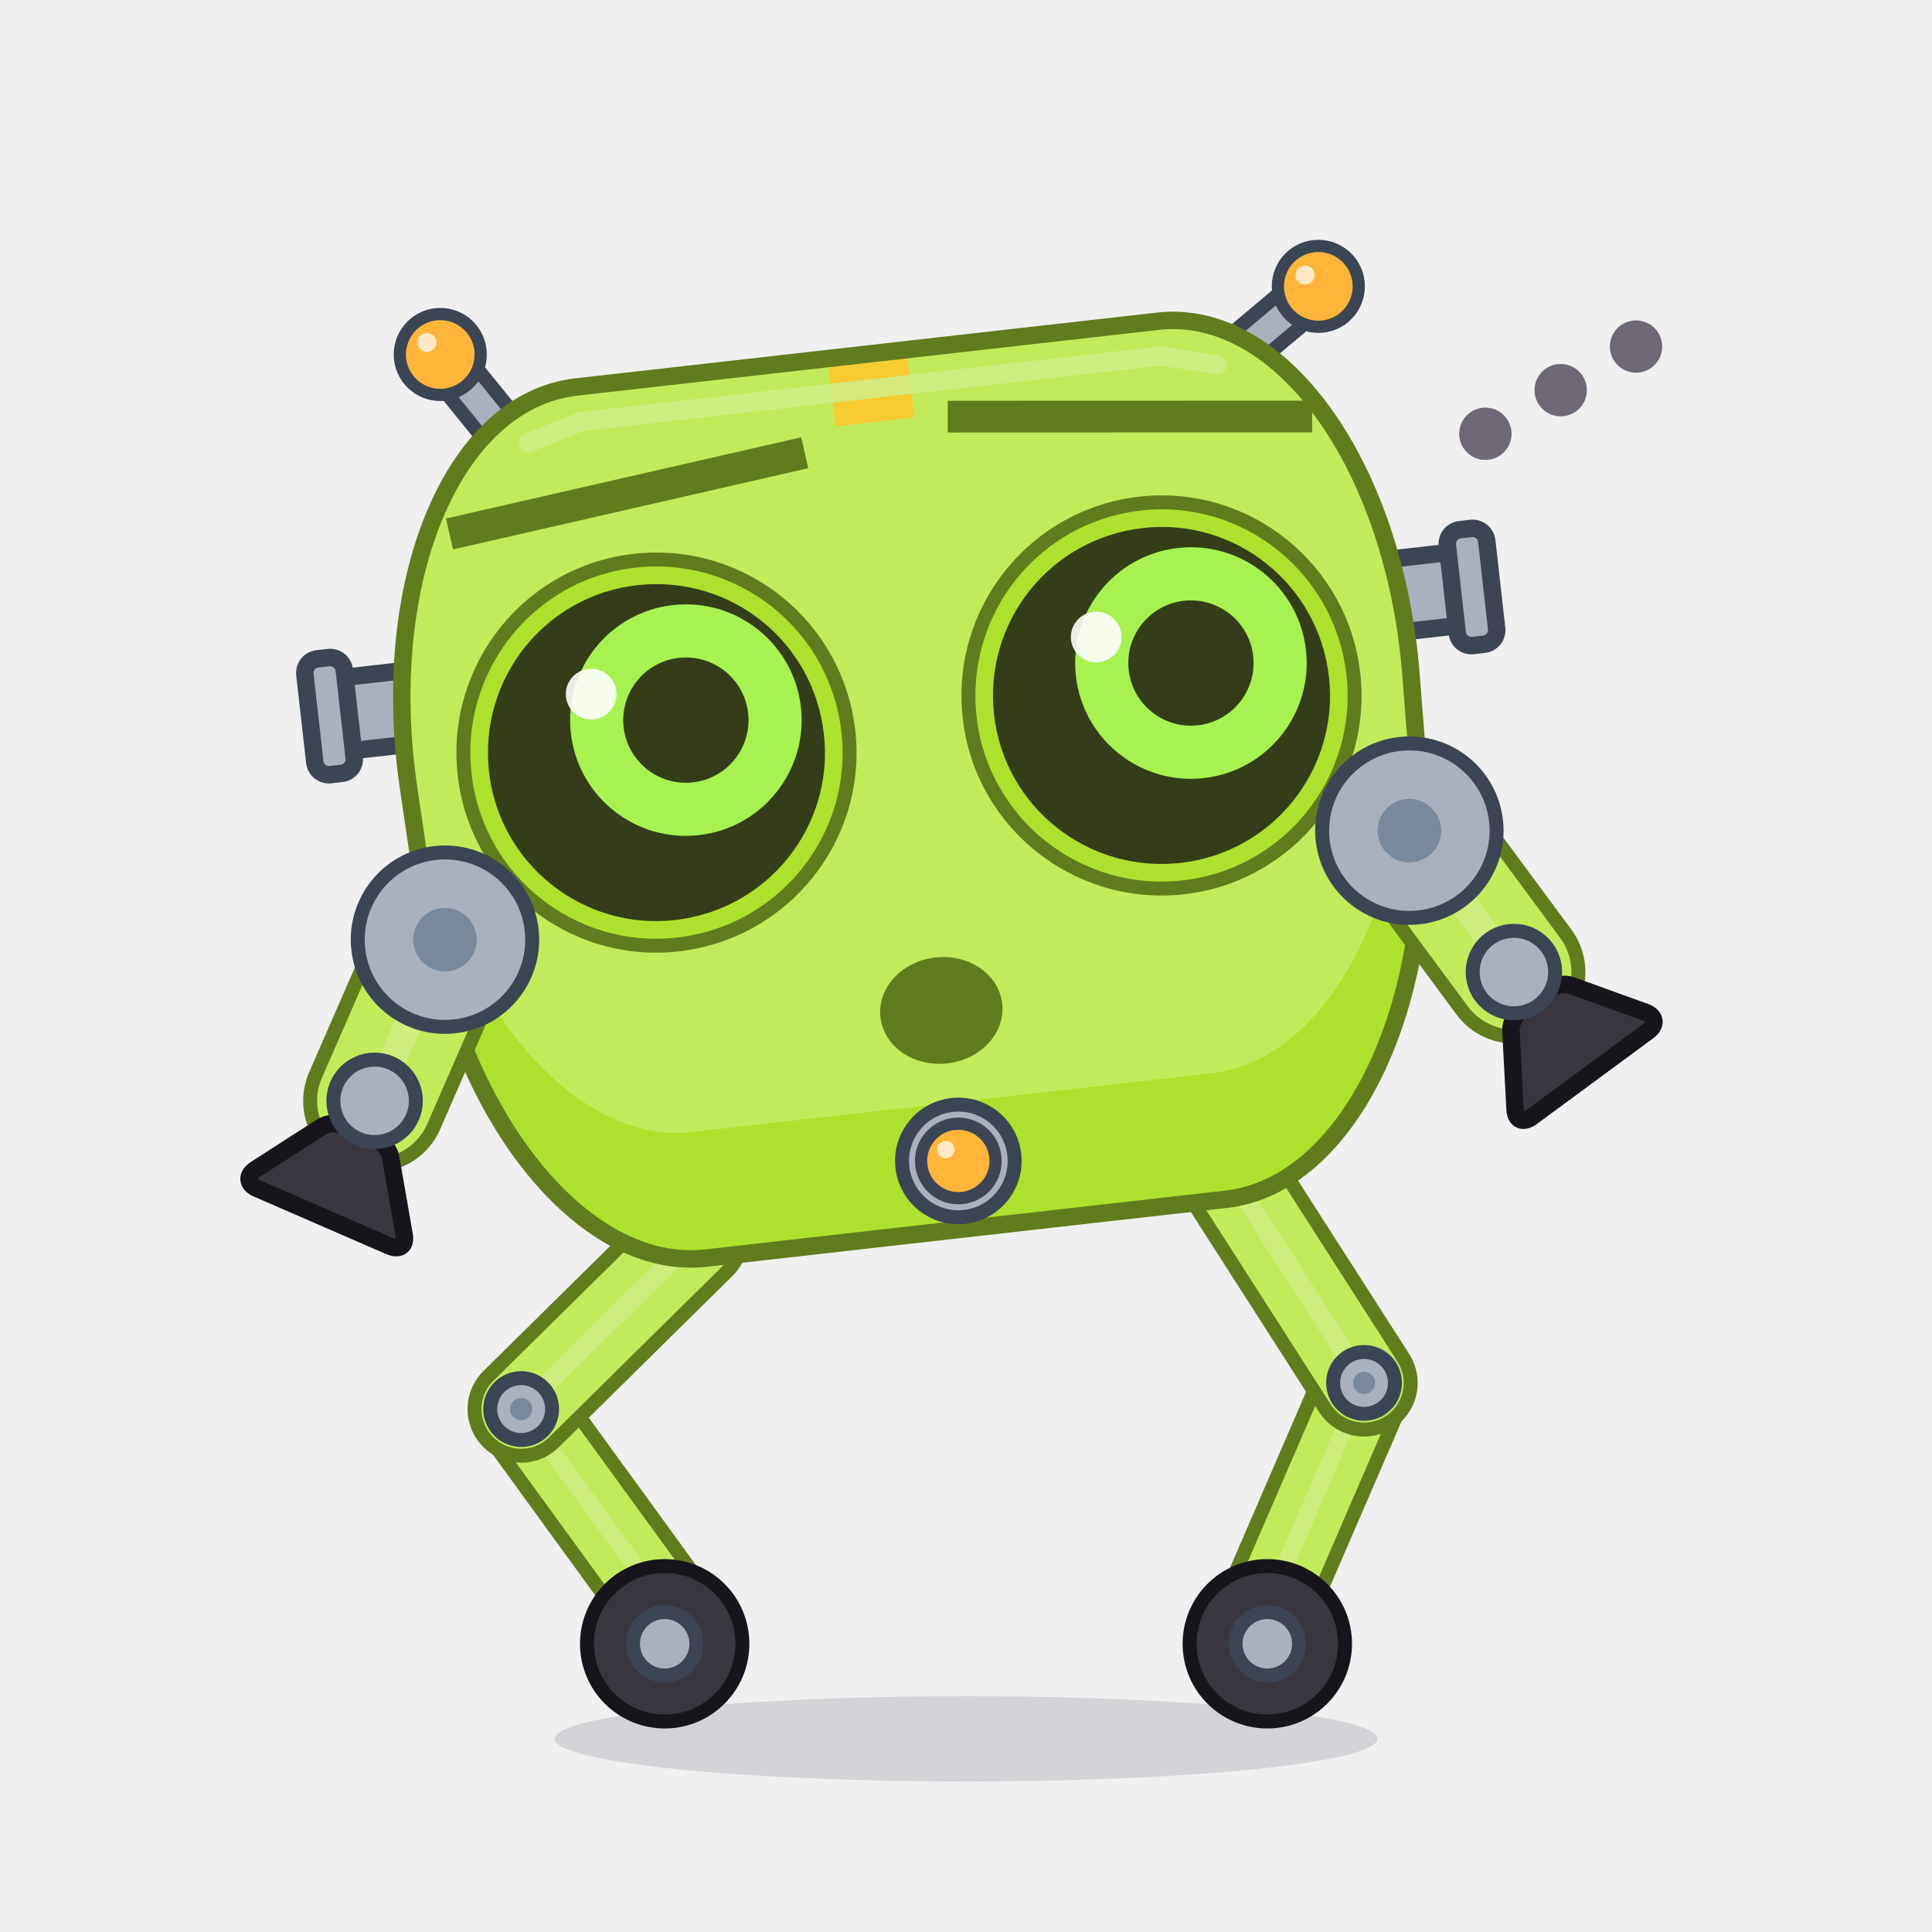
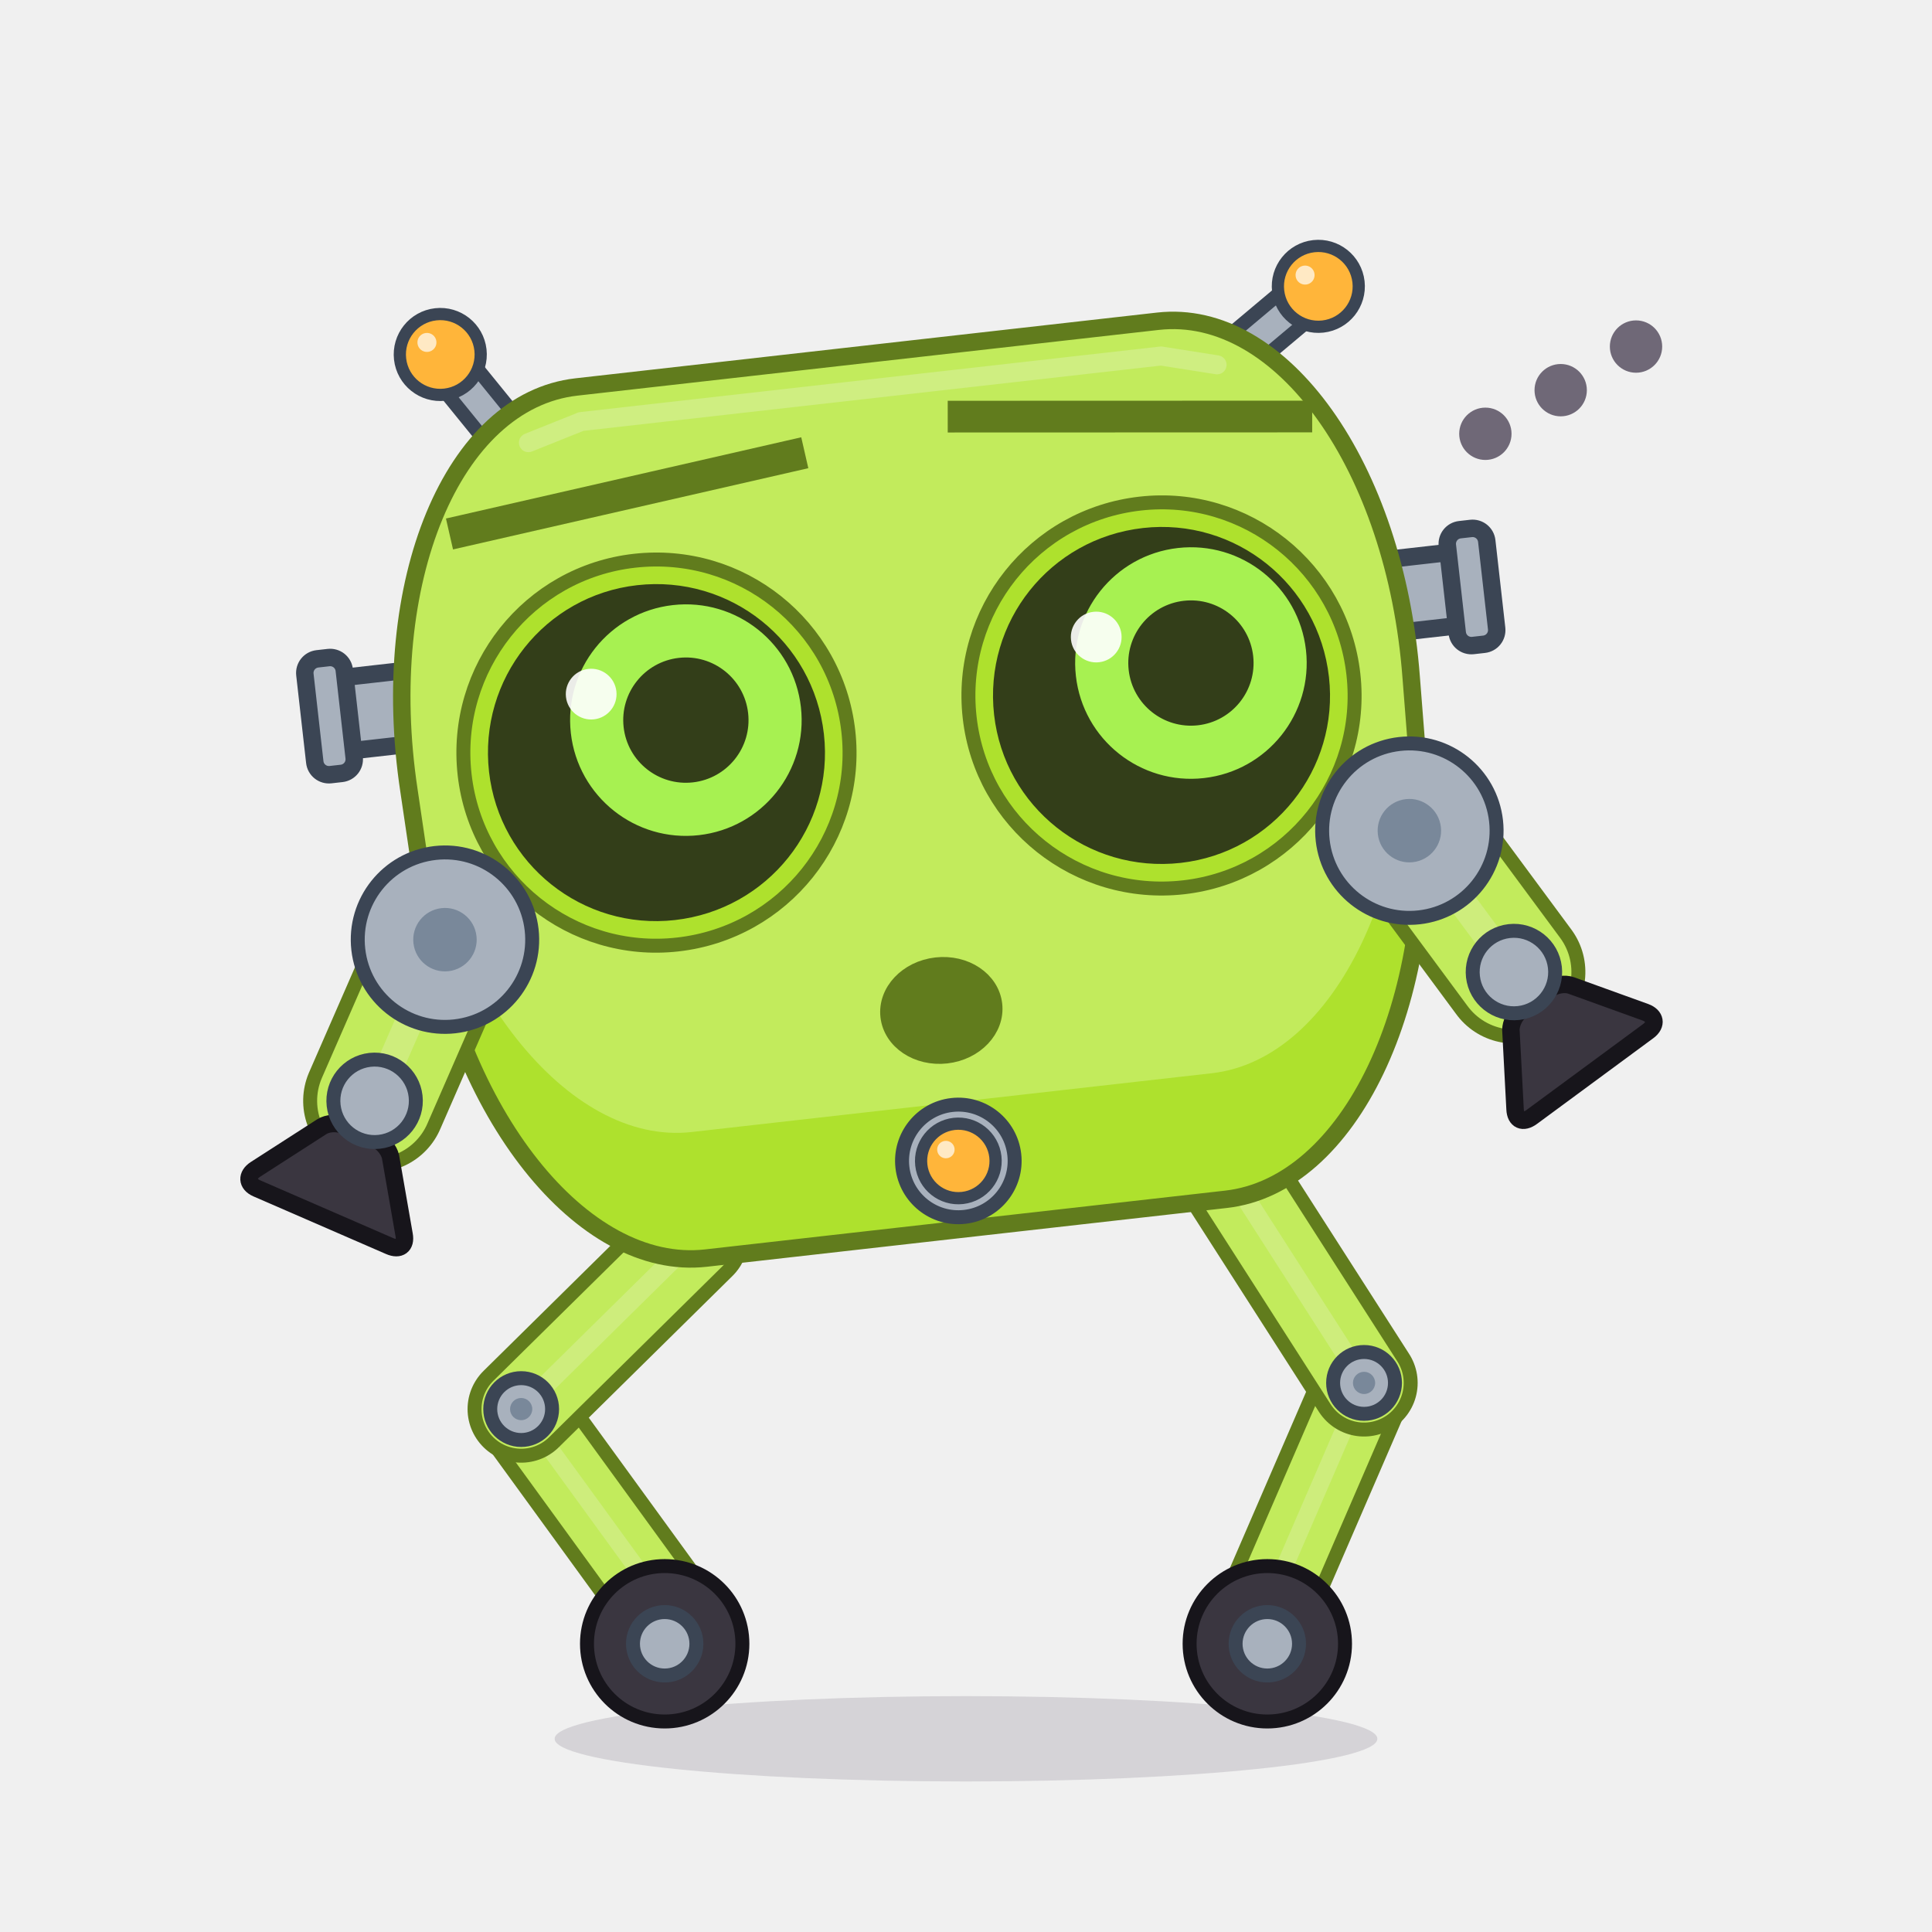
<svg xmlns="http://www.w3.org/2000/svg" viewBox="0 0 240 240">
  <defs>
    <clipPath id="clip-primitive-34" clipPathUnits="userSpaceOnUse">
-       <path d="M-63.1 -48.2 L-63.6 -62.8 C-64.6 -89.4,-52.6 -111,-36.9 -111 L36.9 -111 C52.6 -111,64.6 -89.4,63.6 -62.8 L63.1 -48.2 C62.2 -21.6,48.7 0,33 0 L-33 0 C-48.7 0,-62.2 -21.6,-63.1 -48.2 Z" fill-rule="nonzero" />
-     </clipPath>
-     <clipPath id="clip-primitive-35" clipPathUnits="userSpaceOnUse">
      <path d="M-63.1 -48.2 L-63.6 -62.8 C-64.6 -89.4,-52.6 -111,-36.9 -111 L36.9 -111 C52.6 -111,64.6 -89.4,63.6 -62.8 L63.1 -48.2 C62.2 -21.6,48.7 0,33 0 L-33 0 C-48.7 0,-62.2 -21.6,-63.1 -48.2 Z" fill-rule="nonzero" />
    </clipPath>
  </defs>
  <ellipse cx="120" cy="216" rx="51.1" ry="5.3" fill="#3a2f47" opacity="0.15" class="rb-shadow" />
  <path d="M-56.1 -39.4 L-38 -14.5" fill-rule="nonzero" fill="none" stroke="#617c1d" stroke-width="12.52" stroke-linecap="round" stroke-linejoin="round" class="rb-leg rb-leg-l" transform="translate(120 213.85) scale(0.985 0.985)" />
  <path d="M-56.1 -39.4 L-38 -14.5" fill-rule="nonzero" fill="none" stroke="#c2eb5c" stroke-width="9" stroke-linecap="round" stroke-linejoin="round" class="rb-leg rb-leg-l" transform="translate(120 213.85) scale(0.985 0.985)" />
  <path d="M-56.1 -39.4 L-38 -14.5" fill-rule="nonzero" fill="none" stroke="#d1ee87" stroke-width="2.16" stroke-linecap="round" stroke-linejoin="round" opacity="0.75" class="rb-leg rb-leg-l" transform="translate(120 213.85) scale(0.985 0.985)" />
  <path d="M-34.2 -61 L-56.1 -39.4" fill-rule="nonzero" fill="none" stroke="#617c1d" stroke-width="13.52" stroke-linecap="round" stroke-linejoin="round" class="rb-leg rb-leg-l" transform="translate(120 213.85) scale(0.985 0.985)" />
  <path d="M-34.2 -61 L-56.1 -39.4" fill-rule="nonzero" fill="none" stroke="#c2eb5c" stroke-width="10" stroke-linecap="round" stroke-linejoin="round" class="rb-leg rb-leg-l" transform="translate(120 213.85) scale(0.985 0.985)" />
  <path d="M-34.2 -61 L-56.1 -39.4" fill-rule="nonzero" fill="none" stroke="#d1ee87" stroke-width="2.4" stroke-linecap="round" stroke-linejoin="round" opacity="0.75" class="rb-leg rb-leg-l" transform="translate(120 213.85) scale(0.985 0.985)" />
  <circle cx="-56.1" cy="-39.4" r="3.9" fill="#a8b1bd" stroke="#3b4554" stroke-width="1.76" stroke-linecap="butt" stroke-linejoin="miter" class="rb-leg rb-leg-l" transform="translate(120 213.85) scale(0.985 0.985)" />
  <circle cx="-56.1" cy="-39.4" r="1.4" fill="#79889a" class="rb-leg rb-leg-l" transform="translate(120 213.85) scale(0.985 0.985)" />
  <circle cx="-38" cy="-9.8" r="9.8" fill="#3a3640" stroke="#17151b" stroke-width="1.76" stroke-linecap="butt" stroke-linejoin="miter" class="rb-leg rb-leg-l" transform="translate(120 213.85) scale(0.985 0.985)" />
  <circle cx="-38" cy="-9.8" r="4" fill="#a8b1bd" stroke="#3b4554" stroke-width="1.76" stroke-linecap="butt" stroke-linejoin="miter" class="rb-leg rb-leg-l" transform="translate(120 213.85) scale(0.985 0.985)" />
  <path d="M50.2 -42.7 L38 -14.5" fill-rule="nonzero" fill="none" stroke="#617c1d" stroke-width="12.52" stroke-linecap="round" stroke-linejoin="round" class="rb-leg rb-leg-r" transform="translate(120 213.85) scale(0.985 0.985)" />
  <path d="M50.2 -42.7 L38 -14.5" fill-rule="nonzero" fill="none" stroke="#c2eb5c" stroke-width="9" stroke-linecap="round" stroke-linejoin="round" class="rb-leg rb-leg-r" transform="translate(120 213.85) scale(0.985 0.985)" />
  <path d="M50.2 -42.7 L38 -14.5" fill-rule="nonzero" fill="none" stroke="#d1ee87" stroke-width="2.16" stroke-linecap="round" stroke-linejoin="round" opacity="0.75" class="rb-leg rb-leg-r" transform="translate(120 213.85) scale(0.985 0.985)" />
  <path d="M33.6 -68.6 L50.2 -42.7" fill-rule="nonzero" fill="none" stroke="#617c1d" stroke-width="13.52" stroke-linecap="round" stroke-linejoin="round" class="rb-leg rb-leg-r" transform="translate(120 213.85) scale(0.985 0.985)" />
  <path d="M33.6 -68.6 L50.2 -42.7" fill-rule="nonzero" fill="none" stroke="#c2eb5c" stroke-width="10" stroke-linecap="round" stroke-linejoin="round" class="rb-leg rb-leg-r" transform="translate(120 213.85) scale(0.985 0.985)" />
  <path d="M33.6 -68.6 L50.2 -42.7" fill-rule="nonzero" fill="none" stroke="#d1ee87" stroke-width="2.4" stroke-linecap="round" stroke-linejoin="round" opacity="0.75" class="rb-leg rb-leg-r" transform="translate(120 213.85) scale(0.985 0.985)" />
  <circle cx="50.2" cy="-42.7" r="3.9" fill="#a8b1bd" stroke="#3b4554" stroke-width="1.76" stroke-linecap="butt" stroke-linejoin="miter" class="rb-leg rb-leg-r" transform="translate(120 213.85) scale(0.985 0.985)" />
  <circle cx="50.2" cy="-42.7" r="1.4" fill="#79889a" class="rb-leg rb-leg-r" transform="translate(120 213.85) scale(0.985 0.985)" />
  <circle cx="38" cy="-9.8" r="9.8" fill="#3a3640" stroke="#17151b" stroke-width="1.76" stroke-linecap="butt" stroke-linejoin="miter" class="rb-leg rb-leg-r" transform="translate(120 213.85) scale(0.985 0.985)" />
  <circle cx="38" cy="-9.8" r="4" fill="#a8b1bd" stroke="#3b4554" stroke-width="1.76" stroke-linecap="butt" stroke-linejoin="miter" class="rb-leg rb-leg-r" transform="translate(120 213.85) scale(0.985 0.985)" />
  <path d="M-46.2 -105.6 L-53.5 -117" fill-rule="nonzero" fill="none" stroke="#3b4554" stroke-width="6.72" stroke-linecap="round" stroke-linejoin="round" class="rb-antenna rb-antenna-l" transform="translate(120 213.85) scale(0.985 0.985) translate(0 -62.15) rotate(353.551 0 0)" />
  <path d="M-46.2 -105.6 L-53.5 -117" fill-rule="nonzero" fill="none" stroke="#a8b1bd" stroke-width="3.2" stroke-linecap="round" stroke-linejoin="round" class="rb-antenna rb-antenna-l" transform="translate(120 213.85) scale(0.985 0.985) translate(0 -62.15) rotate(353.551 0 0)" />
  <circle cx="-53.5" cy="-117" r="5.1" fill="#ffb53a" stroke="#3b4554" stroke-width="1.54" stroke-linecap="butt" stroke-linejoin="miter" class="rb-light" transform="translate(120 213.85) scale(0.985 0.985) translate(0 -62.15) rotate(353.551 0 0)" />
  <circle cx="-55" cy="-118.7" r="1.2" fill="#ffffff" opacity="0.7" class="rb-antenna rb-antenna-l" transform="translate(120 213.85) scale(0.985 0.985) translate(0 -62.15) rotate(353.551 0 0)" />
  <path d="M46.2 -105.6 L57.5 -113.1" fill-rule="nonzero" fill="none" stroke="#3b4554" stroke-width="6.72" stroke-linecap="round" stroke-linejoin="round" class="rb-antenna rb-antenna-r" transform="translate(120 213.85) scale(0.985 0.985) translate(0 -62.15) rotate(353.551 0 0)" />
  <path d="M46.2 -105.6 L57.5 -113.1" fill-rule="nonzero" fill="none" stroke="#a8b1bd" stroke-width="3.2" stroke-linecap="round" stroke-linejoin="round" class="rb-antenna rb-antenna-r" transform="translate(120 213.85) scale(0.985 0.985) translate(0 -62.15) rotate(353.551 0 0)" />
  <circle cx="57.5" cy="-113.1" r="5.1" fill="#ffb53a" stroke="#3b4554" stroke-width="1.54" stroke-linecap="butt" stroke-linejoin="miter" class="rb-light" transform="translate(120 213.85) scale(0.985 0.985) translate(0 -62.15) rotate(353.551 0 0)" />
  <circle cx="56" cy="-114.7" r="1.2" fill="#ffffff" opacity="0.7" class="rb-antenna rb-antenna-r" transform="translate(120 213.85) scale(0.985 0.985) translate(0 -62.15) rotate(353.551 0 0)" />
  <path d="M-71.1 -70.1 L-71.1 -76.4 C-71.1 -77.3,-70.4 -77.9,-69.6 -77.9 L-61.8 -77.9 C-61 -77.9,-60.3 -77.3,-60.3 -76.4 L-60.3 -70.1 C-60.3 -69.2,-61 -68.6,-61.8 -68.6 L-69.6 -68.6 C-70.4 -68.6,-71.1 -69.2,-71.1 -70.1 Z" fill-rule="nonzero" fill="#a8b1bd" stroke="#3b4554" stroke-width="2.2" stroke-linecap="butt" stroke-linejoin="round" class="rb-ear rb-ear-l" transform="translate(120 213.85) scale(0.985 0.985) translate(0 -62.15) rotate(353.551 0 0)" />
  <path d="M-75 -67.7 L-75 -78.8 C-75 -79.8,-74.2 -80.6,-73.2 -80.6 L-71.8 -80.6 C-70.8 -80.6,-70 -79.8,-70 -78.8 L-70 -67.7 C-70 -66.7,-70.8 -65.9,-71.8 -65.9 L-73.2 -65.9 C-74.2 -65.9,-75 -66.7,-75 -67.7 Z" fill-rule="nonzero" fill="#a8b1bd" stroke="#3b4554" stroke-width="2.2" stroke-linecap="butt" stroke-linejoin="round" class="rb-ear rb-ear-l" transform="translate(120 213.85) scale(0.985 0.985) translate(0 -62.15) rotate(353.551 0 0)" />
  <path d="M60.3 -70.1 L60.3 -76.4 C60.3 -77.3,61 -77.9,61.8 -77.9 L69.6 -77.9 C70.4 -77.9,71.1 -77.3,71.1 -76.4 L71.1 -70.1 C71.1 -69.2,70.4 -68.6,69.6 -68.6 L61.8 -68.6 C61 -68.6,60.3 -69.2,60.3 -70.1 Z" fill-rule="nonzero" fill="#a8b1bd" stroke="#3b4554" stroke-width="2.2" stroke-linecap="butt" stroke-linejoin="round" class="rb-ear rb-ear-r" transform="translate(120 213.85) scale(0.985 0.985) translate(0 -62.15) rotate(353.551 0 0)" />
  <path d="M70 -67.7 L70 -78.8 C70 -79.8,70.8 -80.6,71.8 -80.6 L73.2 -80.6 C74.2 -80.6,75 -79.8,75 -78.8 L75 -67.7 C75 -66.7,74.2 -65.9,73.2 -65.9 L71.8 -65.9 C70.8 -65.9,70 -66.7,70 -67.7 Z" fill-rule="nonzero" fill="#a8b1bd" stroke="#3b4554" stroke-width="2.2" stroke-linecap="butt" stroke-linejoin="round" class="rb-ear rb-ear-r" transform="translate(120 213.85) scale(0.985 0.985) translate(0 -62.15) rotate(353.551 0 0)" />
  <path d="M-63.1 -48.2 L-63.6 -62.8 C-64.6 -89.4,-52.6 -111,-36.9 -111 L36.9 -111 C52.6 -111,64.6 -89.4,63.6 -62.8 L63.1 -48.2 C62.2 -21.6,48.7 0,33 0 L-33 0 C-48.7 0,-62.2 -21.6,-63.1 -48.2 Z" fill-rule="nonzero" fill="#aee12d" class="rb-shade" transform="translate(120 213.85) scale(0.985 0.985) translate(0 -62.15) rotate(353.551 0 0)" />
  <g transform="translate(120 213.85) scale(0.985 0.985) translate(0 -62.15) rotate(353.551 0 0)">
    <g clip-path="url(#clip-primitive-34)">
      <path d="M-63.1 -64.2 L-63.6 -78.8 C-64.6 -105.4,-52.6 -127,-36.9 -127 L36.9 -127 C52.6 -127,64.6 -105.4,63.6 -78.8 L63.1 -64.2 C62.2 -37.6,48.7 -16,33 -16 L-33 -16 C-48.7 -16,-62.2 -37.6,-63.1 -64.2 Z" fill-rule="nonzero" fill="#c2eb5c" class="rb-fill" />
    </g>
  </g>
-   <g transform="translate(120 213.85) scale(0.985 0.985) translate(0 -62.15) rotate(353.551 0 0)">
-     <g clip-path="url(#clip-primitive-35)">
-       <rect x="-5" y="-113" width="10" height="10.6" fill="#f6cc31" class="rb-stripe" />
-     </g>
-   </g>
  <path d="M-43.7 -104.7 L-36.8 -106.6 L36.8 -106.6 L43.7 -104.7" fill-rule="nonzero" fill="none" stroke="#d1ee87" stroke-width="2.4" stroke-linecap="round" stroke-linejoin="round" opacity="0.85" class="rb-sheen" transform="translate(120 213.85) scale(0.985 0.985) translate(0 -62.15) rotate(353.551 0 0)" />
  <path d="M-63.1 -48.2 L-63.6 -62.8 C-64.6 -89.4,-52.6 -111,-36.9 -111 L36.9 -111 C52.6 -111,64.6 -89.4,63.6 -62.8 L63.1 -48.2 C62.2 -21.6,48.7 0,33 0 L-33 0 C-48.7 0,-62.2 -21.6,-63.1 -48.2 Z" fill-rule="nonzero" fill="none" stroke="#617c1d" stroke-width="2.2" stroke-linecap="butt" stroke-linejoin="round" class="rb-line" transform="translate(120 213.85) scale(0.985 0.985) translate(0 -62.15) rotate(353.551 0 0)" />
  <circle cx="0" cy="-8.6" r="7.1" fill="#a8b1bd" stroke="#3b4554" stroke-width="1.76" stroke-linecap="butt" stroke-linejoin="miter" class="rb-chest rb-chest-light" transform="translate(120 213.85) scale(0.985 0.985) translate(0 -62.15) rotate(353.551 0 0)" />
  <circle cx="0" cy="-8.6" r="4.7" fill="#ffb53a" stroke="#3b4554" stroke-width="1.54" stroke-linecap="butt" stroke-linejoin="miter" class="rb-light" transform="translate(120 213.85) scale(0.985 0.985) translate(0 -62.15) rotate(353.551 0 0)" />
  <circle cx="-1.4" cy="-10.2" r="1.1" fill="#ffffff" opacity="0.7" class="rb-chest rb-chest-light" transform="translate(120 213.85) scale(0.985 0.985) translate(0 -62.15) rotate(353.551 0 0)" />
  <ellipse cx="0" cy="-27.7" rx="6.5" ry="5.5" fill="#617c1d" stroke="#617c1d" stroke-width="2.45" stroke-linecap="butt" stroke-linejoin="miter" class="rb-mouth-line" transform="translate(120 213.85) scale(0.985 0.985) translate(0 -62.15) rotate(353.551 0 0)" />
  <path d="M-56.4 -64 L-56.4 -64 C-56.4 -77.5,-45.5 -88.4,-32.1 -88.4 L-32.1 -88.4 C-18.6 -88.4,-7.7 -77.5,-7.7 -64 L-7.7 -64 C-7.7 -50.6,-18.6 -39.7,-32.1 -39.7 L-32.1 -39.7 C-45.5 -39.7,-56.4 -50.6,-56.4 -64 Z" fill-rule="nonzero" fill="#aee12d" stroke="#617c1d" stroke-width="1.76" stroke-linecap="butt" stroke-linejoin="round" class="rb-eye-rim" transform="translate(120 213.85) scale(0.985 0.985) translate(0 -62.15) rotate(353.551 0 0)" />
  <path d="M-53.3 -64 L-53.3 -64 C-53.3 -75.8,-43.8 -85.3,-32.1 -85.3 L-32.1 -85.3 C-20.3 -85.3,-10.8 -75.8,-10.8 -64 L-10.8 -64 C-10.8 -52.3,-20.3 -42.8,-32.1 -42.8 L-32.1 -42.8 C-43.8 -42.8,-53.3 -52.3,-53.3 -64 Z" fill-rule="nonzero" fill="#333e19" class="rb-eye-glass" transform="translate(120 213.85) scale(0.985 0.985) translate(0 -62.15) rotate(353.551 0 0)" />
  <circle cx="-27.9" cy="-67.7" r="14.6" fill="#a7f151" class="rb-iris" transform="translate(120 213.85) scale(0.985 0.985) translate(0 -62.15) rotate(353.551 0 0)" />
  <circle cx="-27.9" cy="-67.7" r="7.9" fill="#333e19" class="rb-pupil" transform="translate(120 213.85) scale(0.985 0.985) translate(0 -62.15) rotate(353.551 0 0)" />
  <circle cx="-39.4" cy="-72.3" r="3.2" fill="#ffffff" opacity="0.9" class="rb-glint" transform="translate(120 213.85) scale(0.985 0.985) translate(0 -62.15) rotate(353.551 0 0)" />
  <path d="M7.7 -64 L7.7 -64 C7.7 -77.5,18.6 -88.4,32.1 -88.4 L32.1 -88.4 C45.5 -88.4,56.4 -77.5,56.4 -64 L56.4 -64 C56.4 -50.6,45.5 -39.7,32.1 -39.7 L32.1 -39.7 C18.6 -39.7,7.7 -50.6,7.7 -64 Z" fill-rule="nonzero" fill="#aee12d" stroke="#617c1d" stroke-width="1.76" stroke-linecap="butt" stroke-linejoin="round" class="rb-eye-rim" transform="translate(120 213.85) scale(0.985 0.985) translate(0 -62.15) rotate(353.551 0 0)" />
  <path d="M10.8 -64 L10.8 -64 C10.8 -75.8,20.3 -85.3,32.1 -85.3 L32.1 -85.3 C43.8 -85.3,53.3 -75.8,53.3 -64 L53.3 -64 C53.3 -52.3,43.8 -42.8,32.1 -42.8 L32.1 -42.8 C20.3 -42.8,10.8 -52.3,10.8 -64 Z" fill-rule="nonzero" fill="#333e19" class="rb-eye-glass" transform="translate(120 213.85) scale(0.985 0.985) translate(0 -62.15) rotate(353.551 0 0)" />
  <circle cx="36.2" cy="-67.7" r="14.6" fill="#a7f151" class="rb-iris" transform="translate(120 213.85) scale(0.985 0.985) translate(0 -62.15) rotate(353.551 0 0)" />
  <circle cx="36.2" cy="-67.7" r="7.9" fill="#333e19" class="rb-pupil" transform="translate(120 213.85) scale(0.985 0.985) translate(0 -62.15) rotate(353.551 0 0)" />
  <circle cx="24.7" cy="-72.3" r="3.2" fill="#ffffff" opacity="0.9" class="rb-glint" transform="translate(120 213.85) scale(0.985 0.985) translate(0 -62.15) rotate(353.551 0 0)" />
  <path d="M-11.2 -99.3 L-52.9 -94.6" fill-rule="nonzero" fill="none" stroke="#617c1d" stroke-width="4" stroke-linecap="square" stroke-linejoin="miter" class="rb-brow" transform="translate(120 213.85) scale(0.985 0.985) translate(0 -62.15) rotate(353.551 0 0)" />
  <path d="M11.2 -101.8 L52.9 -97.1" fill-rule="nonzero" fill="none" stroke="#617c1d" stroke-width="4" stroke-linecap="square" stroke-linejoin="miter" class="rb-brow" transform="translate(120 213.85) scale(0.985 0.985) translate(0 -62.15) rotate(353.551 0 0)" />
  <path d="M-61.2 -43.6 L-72.3 -24.4" fill-rule="nonzero" fill="none" stroke="#617c1d" stroke-width="18.02" stroke-linecap="round" stroke-linejoin="round" class="rb-arm rb-arm-l" transform="translate(120 213.85) scale(0.985 0.985) translate(0 -62.15) rotate(353.551 0 0)" />
  <path d="M-61.2 -43.6 L-72.3 -24.4" fill-rule="nonzero" fill="none" stroke="#c2eb5c" stroke-width="14.5" stroke-linecap="round" stroke-linejoin="round" class="rb-arm rb-arm-l" transform="translate(120 213.85) scale(0.985 0.985) translate(0 -62.15) rotate(353.551 0 0)" />
  <path d="M-61.2 -43.6 L-72.3 -24.4" fill-rule="nonzero" fill="none" stroke="#d1ee87" stroke-width="3.48" stroke-linecap="round" stroke-linejoin="round" opacity="0.75" class="rb-arm rb-arm-l" transform="translate(120 213.85) scale(0.985 0.985) translate(0 -62.15) rotate(353.551 0 0)" />
  <path d="M-72.3 -24.4 L-75.1 -19.6" fill-rule="nonzero" fill="none" stroke="#3b4554" stroke-width="7.54" stroke-linecap="round" stroke-linejoin="round" class="rb-arm rb-arm-l" transform="translate(120 213.85) scale(0.985 0.985) translate(0 -62.15) rotate(353.551 0 0)" />
  <path d="M-72.3 -24.4 L-75.1 -19.6" fill-rule="nonzero" fill="none" stroke="#a8b1bd" stroke-width="4.02" stroke-linecap="round" stroke-linejoin="round" class="rb-arm rb-arm-l" transform="translate(120 213.85) scale(0.985 0.985) translate(0 -62.15) rotate(353.551 0 0)" />
  <path d="M-71.1 -17.2 L-70.5 -7.2 C-70.4 -5.8,-71.3 -5.3,-72.5 -6 L-88.3 -15.1 C-89.5 -15.8,-89.4 -16.9,-88.2 -17.5 L-79.3 -21.9 C-78.5 -22.3,-77.3 -22.2,-76.6 -21.8 L-72.5 -19.4 C-71.8 -19,-71.2 -18,-71.1 -17.2 Z" fill-rule="nonzero" fill="#3a3640" stroke="#17151b" stroke-width="2.2" stroke-linecap="butt" stroke-linejoin="round" class="rb-arm rb-arm-l" transform="translate(120 213.85) scale(0.985 0.985) translate(0 -62.15) rotate(353.551 0 0)" />
  <circle cx="-72.3" cy="-24.4" r="5.2" fill="#a8b1bd" stroke="#3b4554" stroke-width="1.76" stroke-linecap="butt" stroke-linejoin="miter" class="rb-arm rb-arm-l" transform="translate(120 213.85) scale(0.985 0.985) translate(0 -62.15) rotate(353.551 0 0)" />
  <circle cx="-61.2" cy="-43.6" r="11" fill="#a8b1bd" stroke="#3b4554" stroke-width="1.76" stroke-linecap="butt" stroke-linejoin="miter" class="rb-arm rb-arm-l" transform="translate(120 213.85) scale(0.985 0.985) translate(0 -62.15) rotate(353.551 0 0)" />
  <circle cx="-61.2" cy="-43.6" r="4" fill="#79889a" class="rb-arm rb-arm-l" transform="translate(120 213.85) scale(0.985 0.985) translate(0 -62.15) rotate(353.551 0 0)" />
  <path d="M61.2 -43.6 L72.3 -24.4" fill-rule="nonzero" fill="none" stroke="#617c1d" stroke-width="18.02" stroke-linecap="round" stroke-linejoin="round" class="rb-arm rb-arm-r" transform="translate(120 213.85) scale(0.985 0.985) translate(0 -62.15) rotate(353.551 0 0)" />
  <path d="M61.2 -43.6 L72.3 -24.4" fill-rule="nonzero" fill="none" stroke="#c2eb5c" stroke-width="14.5" stroke-linecap="round" stroke-linejoin="round" class="rb-arm rb-arm-r" transform="translate(120 213.85) scale(0.985 0.985) translate(0 -62.15) rotate(353.551 0 0)" />
  <path d="M61.2 -43.6 L72.3 -24.4" fill-rule="nonzero" fill="none" stroke="#d1ee87" stroke-width="3.48" stroke-linecap="round" stroke-linejoin="round" opacity="0.75" class="rb-arm rb-arm-r" transform="translate(120 213.85) scale(0.985 0.985) translate(0 -62.15) rotate(353.551 0 0)" />
  <path d="M72.3 -24.4 L75.1 -19.6" fill-rule="nonzero" fill="none" stroke="#3b4554" stroke-width="7.54" stroke-linecap="round" stroke-linejoin="round" class="rb-arm rb-arm-r" transform="translate(120 213.85) scale(0.985 0.985) translate(0 -62.15) rotate(353.551 0 0)" />
  <path d="M72.3 -24.4 L75.1 -19.6" fill-rule="nonzero" fill="none" stroke="#a8b1bd" stroke-width="4.02" stroke-linecap="round" stroke-linejoin="round" class="rb-arm rb-arm-r" transform="translate(120 213.85) scale(0.985 0.985) translate(0 -62.15) rotate(353.551 0 0)" />
  <path d="M79.3 -21.9 L88.2 -17.5 C89.4 -16.9,89.5 -15.8,88.3 -15.1 L72.5 -6 C71.3 -5.3,70.4 -5.8,70.5 -7.2 L71.1 -17.2 C71.2 -18,71.8 -19,72.5 -19.4 L76.6 -21.8 C77.3 -22.2,78.5 -22.3,79.3 -21.9 Z" fill-rule="nonzero" fill="#3a3640" stroke="#17151b" stroke-width="2.2" stroke-linecap="butt" stroke-linejoin="round" class="rb-arm rb-arm-r" transform="translate(120 213.85) scale(0.985 0.985) translate(0 -62.15) rotate(353.551 0 0)" />
  <circle cx="72.3" cy="-24.4" r="5.2" fill="#a8b1bd" stroke="#3b4554" stroke-width="1.76" stroke-linecap="butt" stroke-linejoin="miter" class="rb-arm rb-arm-r" transform="translate(120 213.85) scale(0.985 0.985) translate(0 -62.15) rotate(353.551 0 0)" />
  <circle cx="61.2" cy="-43.6" r="11" fill="#a8b1bd" stroke="#3b4554" stroke-width="1.76" stroke-linecap="butt" stroke-linejoin="miter" class="rb-arm rb-arm-r" transform="translate(120 213.85) scale(0.985 0.985) translate(0 -62.15) rotate(353.551 0 0)" />
  <circle cx="61.2" cy="-43.6" r="4" fill="#79889a" class="rb-arm rb-arm-r" transform="translate(120 213.85) scale(0.985 0.985) translate(0 -62.15) rotate(353.551 0 0)" />
  <circle cx="65.5" cy="-162.4" r="3.3" fill="#6f6877" class="rb-marks" transform="translate(120 213.85) scale(0.985 0.985)" />
  <circle cx="75" cy="-167.9" r="3.3" fill="#6f6877" class="rb-marks" transform="translate(120 213.85) scale(0.985 0.985)" />
  <circle cx="84.5" cy="-173.4" r="3.3" fill="#6f6877" class="rb-marks" transform="translate(120 213.85) scale(0.985 0.985)" />
</svg>
